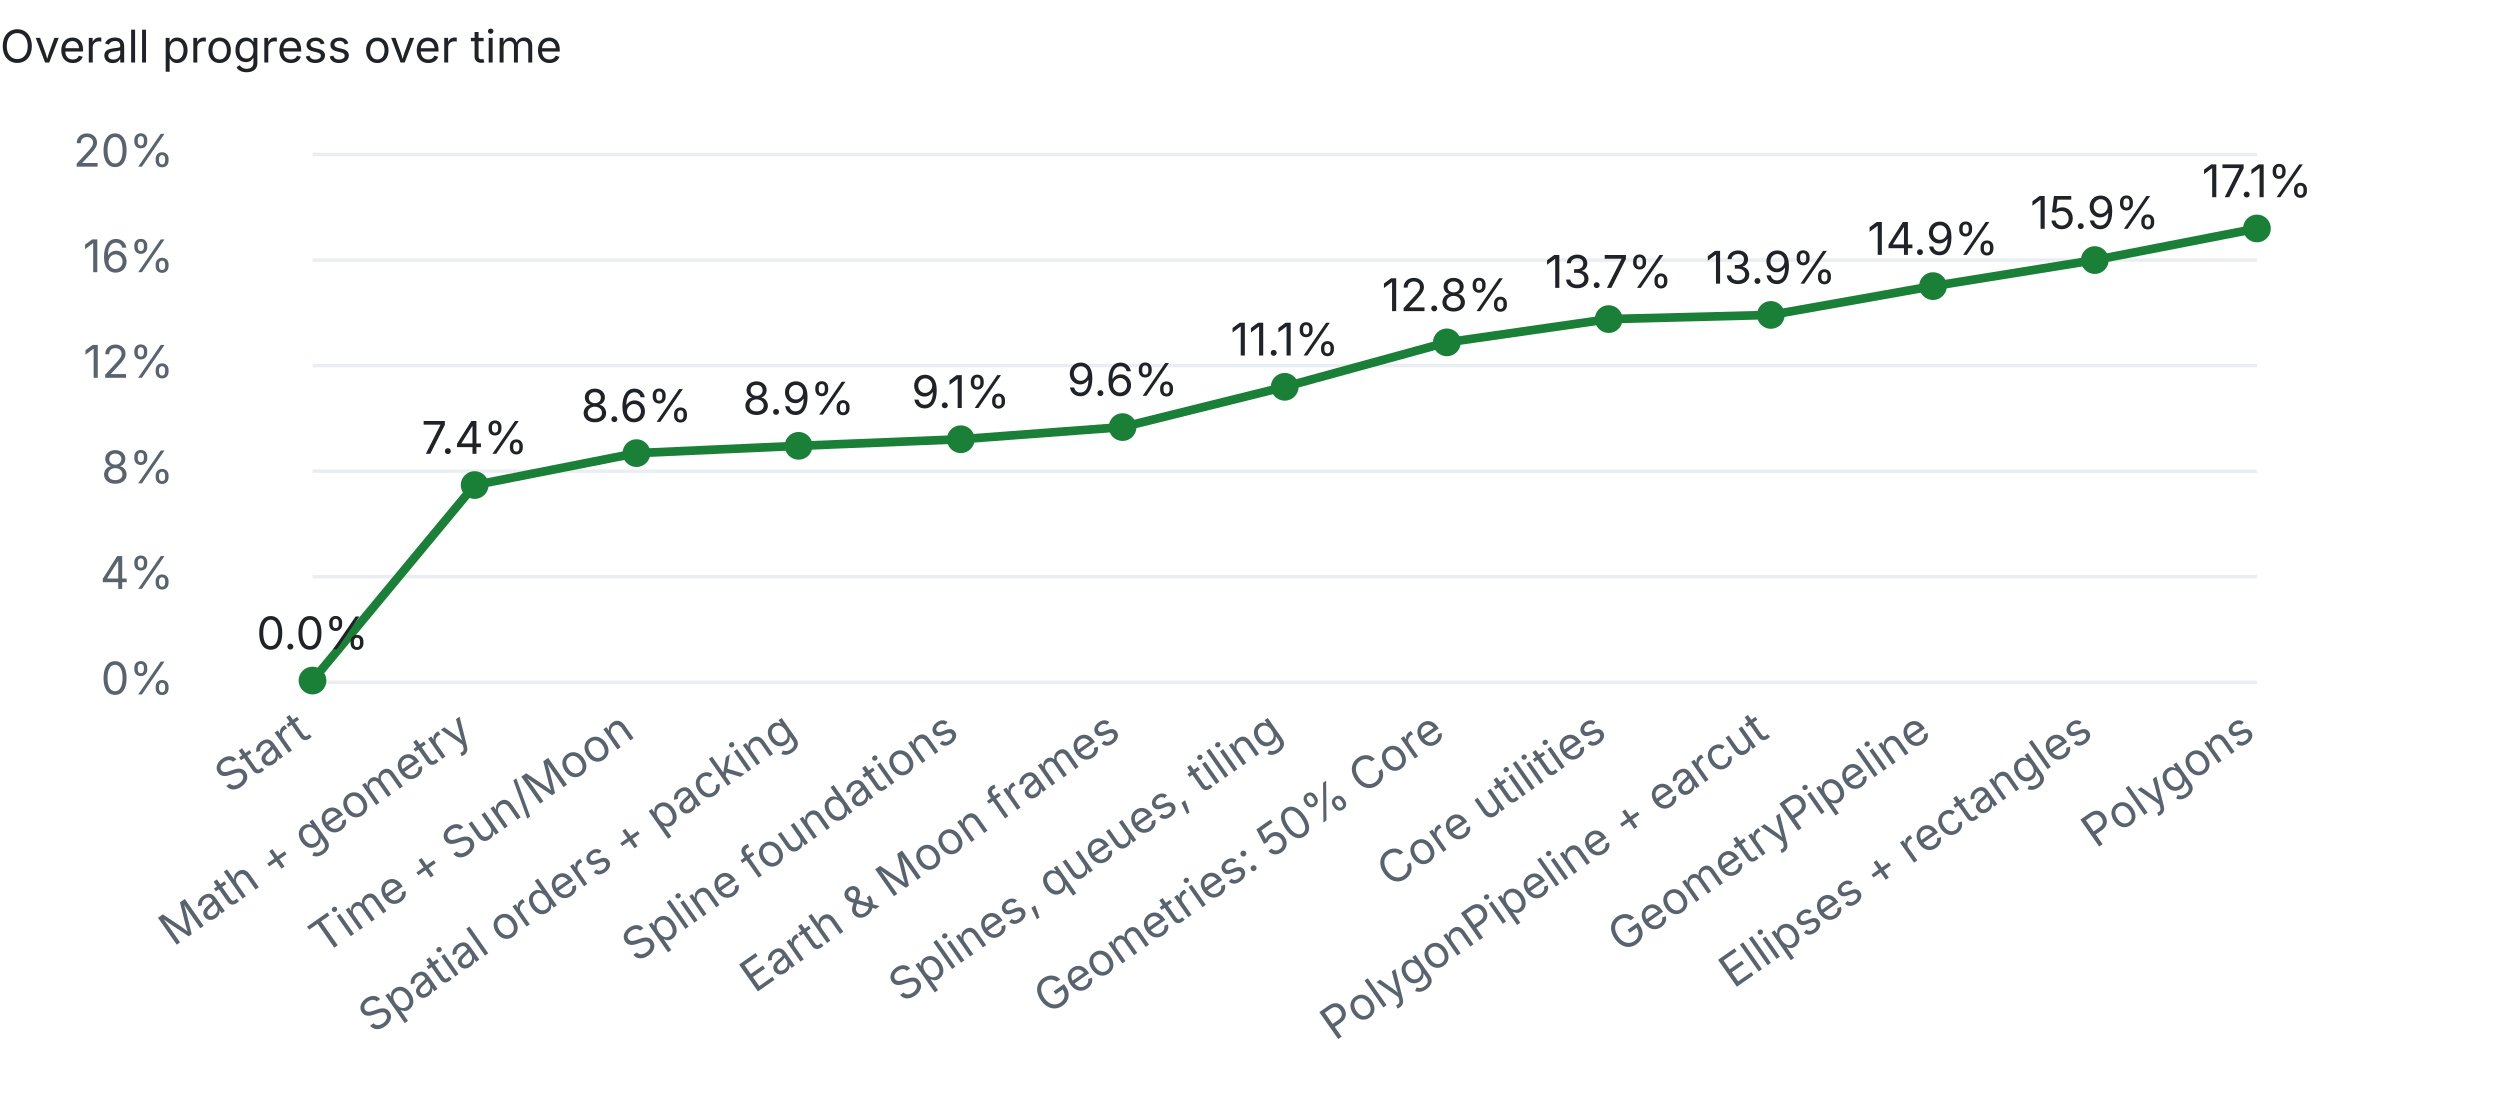
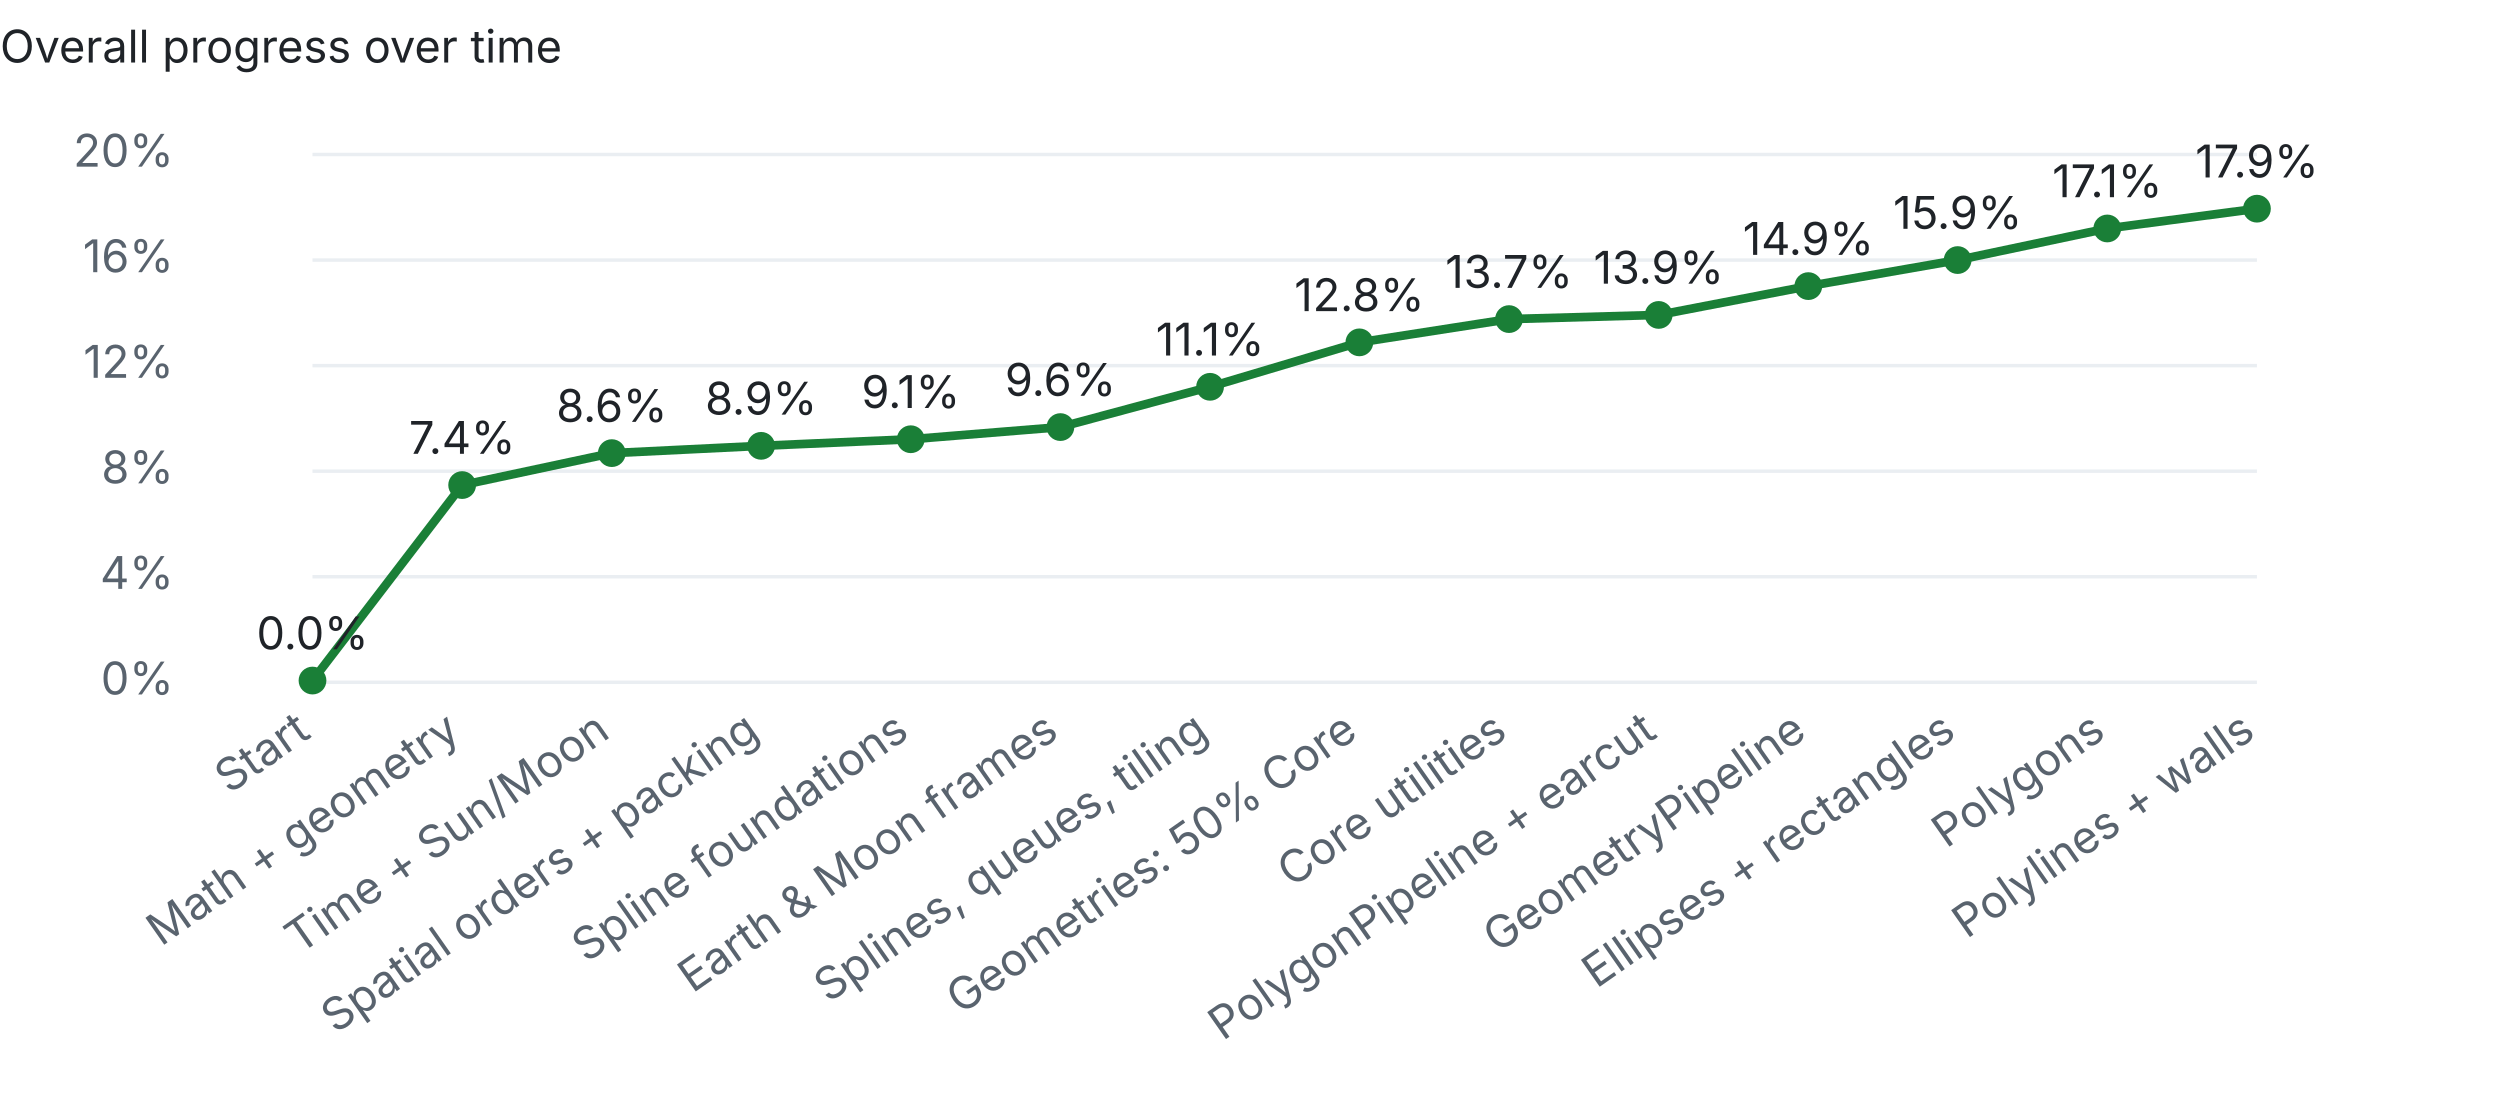
<svg xmlns="http://www.w3.org/2000/svg" width="720" height="320" viewBox="0 0 720 320">
  <style>text{font:13px system-ui,-apple-system,Segoe UI,sans-serif;fill:#1f2328}.dim{fill:#59636e}.bg{fill:#eaeef2}.done{fill:#1a7f37}.part{fill:#d4a72c}@media (prefers-color-scheme:dark){text{fill:#e6edf3}.dim{fill:#9198a1}.bg{fill:#30363d}.done{fill:#3fb950}}</style>
  <text x="0" y="18" font-weight="600">Overall progress over time</text>
  <rect class="bg" x="90" y="196.0" width="560" height="1" />
  <text class="dim" x="50" y="200.0" text-anchor="end">0%</text>
  <rect class="bg" x="90" y="165.6" width="560" height="1" />
  <text class="dim" x="50" y="169.6" text-anchor="end">4%</text>
  <rect class="bg" x="90" y="135.2" width="560" height="1" />
  <text class="dim" x="50" y="139.2" text-anchor="end">8%</text>
  <rect class="bg" x="90" y="104.8" width="560" height="1" />
  <text class="dim" x="50" y="108.8" text-anchor="end">12%</text>
  <rect class="bg" x="90" y="74.4" width="560" height="1" />
  <text class="dim" x="50" y="78.4" text-anchor="end">16%</text>
  <rect class="bg" x="90" y="44.0" width="560" height="1" />
  <text class="dim" x="50" y="48.0" text-anchor="end">20%</text>
-   <polyline points="90.0,196.0 136.7,139.7 183.3,130.5 230.0,128.4 276.7,126.5 323.3,123.0 370.0,111.4 416.7,98.6 463.3,91.9 510.0,90.7 556.7,82.4 603.3,74.9 650.0,65.8" fill="none" stroke="#1a7f37" stroke-width="2.5" />
+   <polyline points="90.0,196.0 133.1,139.7 176.2,130.5 219.2,128.4 262.3,126.5 305.4,123.0 348.5,111.4 391.5,98.6 434.6,91.9 477.7,90.7 520.8,82.4 563.8,74.9 606.9,65.8 650.0,60.1" fill="none" stroke="#1a7f37" stroke-width="2.5" />
  <circle class="done" cx="90.0" cy="196.0" r="4" />
  <text class="dim" x="90.0" y="212" text-anchor="end" transform="rotate(-35 90.0 212)">Start</text>
  <text x="90.0" y="187.0" text-anchor="middle">0.0%</text>
-   <circle class="done" cx="136.7" cy="139.7" r="4" />
-   <text class="dim" x="136.7" y="212" text-anchor="end" transform="rotate(-35 136.7 212)">Math + geometry</text>
-   <text x="136.7" y="130.7" text-anchor="middle">7.4%</text>
-   <circle class="done" cx="183.3" cy="130.5" r="4" />
-   <text class="dim" x="183.3" y="212" text-anchor="end" transform="rotate(-35 183.3 212)">Time + Sun/Moon</text>
-   <text x="183.3" y="121.5" text-anchor="middle">8.6%</text>
-   <circle class="done" cx="230.0" cy="128.4" r="4" />
-   <text class="dim" x="230.0" y="212" text-anchor="end" transform="rotate(-35 230.0 212)">Spatial orders + packing</text>
-   <text x="230.0" y="119.4" text-anchor="middle">8.9%</text>
-   <circle class="done" cx="276.7" cy="126.5" r="4" />
-   <text class="dim" x="276.7" y="212" text-anchor="end" transform="rotate(-35 276.7 212)">Spline foundations</text>
-   <text x="276.7" y="117.5" text-anchor="middle">9.1%</text>
-   <circle class="done" cx="323.3" cy="123.0" r="4" />
-   <text class="dim" x="323.3" y="212" text-anchor="end" transform="rotate(-35 323.3 212)">Earth &amp; Moon frames</text>
-   <text x="323.3" y="114.0" text-anchor="middle">9.6%</text>
-   <circle class="done" cx="370.0" cy="111.4" r="4" />
-   <text class="dim" x="370.0" y="212" text-anchor="end" transform="rotate(-35 370.0 212)">Splines, queues, tiling</text>
-   <text x="370.0" y="102.4" text-anchor="middle">11.1%</text>
-   <circle class="done" cx="416.7" cy="98.6" r="4" />
-   <text class="dim" x="416.7" y="212" text-anchor="end" transform="rotate(-35 416.7 212)">Geometries: 50% Core</text>
-   <text x="416.7" y="89.6" text-anchor="middle">12.8%</text>
-   <circle class="done" cx="463.3" cy="91.9" r="4" />
-   <text class="dim" x="463.3" y="212" text-anchor="end" transform="rotate(-35 463.3 212)">Core utilities</text>
-   <text x="463.3" y="82.9" text-anchor="middle">13.7%</text>
-   <circle class="done" cx="510.0" cy="90.7" r="4" />
-   <text class="dim" x="510.0" y="212" text-anchor="end" transform="rotate(-35 510.0 212)">PolygonPipeline + earcut</text>
-   <text x="510.0" y="81.7" text-anchor="middle">13.9%</text>
-   <circle class="done" cx="556.7" cy="82.4" r="4" />
-   <text class="dim" x="556.7" y="212" text-anchor="end" transform="rotate(-35 556.7 212)">GeometryPipeline</text>
-   <text x="556.7" y="73.4" text-anchor="middle">14.9%</text>
-   <circle class="done" cx="603.3" cy="74.9" r="4" />
-   <text class="dim" x="603.3" y="212" text-anchor="end" transform="rotate(-35 603.3 212)">Ellipses + rectangles</text>
-   <text x="603.3" y="65.9" text-anchor="middle">15.9%</text>
-   <circle class="done" cx="650.0" cy="65.8" r="4" />
-   <text class="dim" x="650.0" y="212" text-anchor="end" transform="rotate(-35 650.0 212)">Polygons</text>
-   <text x="650.0" y="56.8" text-anchor="middle">17.1%</text>
+   <circle class="done" cx="133.1" cy="139.7" r="4" />
+   <text class="dim" x="133.1" y="212" text-anchor="end" transform="rotate(-35 133.1 212)">Math + geometry</text>
+   <text x="133.1" y="130.7" text-anchor="middle">7.4%</text>
+   <circle class="done" cx="176.2" cy="130.5" r="4" />
+   <text class="dim" x="176.2" y="212" text-anchor="end" transform="rotate(-35 176.2 212)">Time + Sun/Moon</text>
+   <text x="176.2" y="121.5" text-anchor="middle">8.6%</text>
+   <circle class="done" cx="219.2" cy="128.4" r="4" />
+   <text class="dim" x="219.2" y="212" text-anchor="end" transform="rotate(-35 219.2 212)">Spatial orders + packing</text>
+   <text x="219.2" y="119.4" text-anchor="middle">8.9%</text>
+   <circle class="done" cx="262.3" cy="126.5" r="4" />
+   <text class="dim" x="262.3" y="212" text-anchor="end" transform="rotate(-35 262.3 212)">Spline foundations</text>
+   <text x="262.3" y="117.5" text-anchor="middle">9.1%</text>
+   <circle class="done" cx="305.4" cy="123.0" r="4" />
+   <text class="dim" x="305.4" y="212" text-anchor="end" transform="rotate(-35 305.4 212)">Earth &amp; Moon frames</text>
+   <text x="305.4" y="114.0" text-anchor="middle">9.6%</text>
+   <circle class="done" cx="348.5" cy="111.4" r="4" />
+   <text class="dim" x="348.5" y="212" text-anchor="end" transform="rotate(-35 348.5 212)">Splines, queues, tiling</text>
+   <text x="348.5" y="102.4" text-anchor="middle">11.1%</text>
+   <circle class="done" cx="391.5" cy="98.6" r="4" />
+   <text class="dim" x="391.5" y="212" text-anchor="end" transform="rotate(-35 391.5 212)">Geometries: 50% Core</text>
+   <text x="391.5" y="89.6" text-anchor="middle">12.8%</text>
+   <circle class="done" cx="434.6" cy="91.9" r="4" />
+   <text class="dim" x="434.6" y="212" text-anchor="end" transform="rotate(-35 434.6 212)">Core utilities</text>
+   <text x="434.6" y="82.9" text-anchor="middle">13.7%</text>
+   <circle class="done" cx="477.7" cy="90.7" r="4" />
+   <text class="dim" x="477.7" y="212" text-anchor="end" transform="rotate(-35 477.7 212)">PolygonPipeline + earcut</text>
+   <text x="477.7" y="81.7" text-anchor="middle">13.9%</text>
+   <circle class="done" cx="520.8" cy="82.4" r="4" />
+   <text class="dim" x="520.8" y="212" text-anchor="end" transform="rotate(-35 520.8 212)">GeometryPipeline</text>
+   <text x="520.8" y="73.4" text-anchor="middle">14.9%</text>
+   <circle class="done" cx="563.8" cy="74.9" r="4" />
+   <text class="dim" x="563.8" y="212" text-anchor="end" transform="rotate(-35 563.8 212)">Ellipses + rectangles</text>
+   <text x="563.8" y="65.9" text-anchor="middle">15.9%</text>
+   <circle class="done" cx="606.9" cy="65.8" r="4" />
+   <text class="dim" x="606.9" y="212" text-anchor="end" transform="rotate(-35 606.9 212)">Polygons</text>
+   <text x="606.9" y="56.8" text-anchor="middle">17.1%</text>
+   <circle class="done" cx="650.0" cy="60.1" r="4" />
+   <text class="dim" x="650.0" y="212" text-anchor="end" transform="rotate(-35 650.0 212)">Polylines + walls</text>
+   <text x="650.0" y="51.1" text-anchor="middle">17.9%</text>
</svg>
